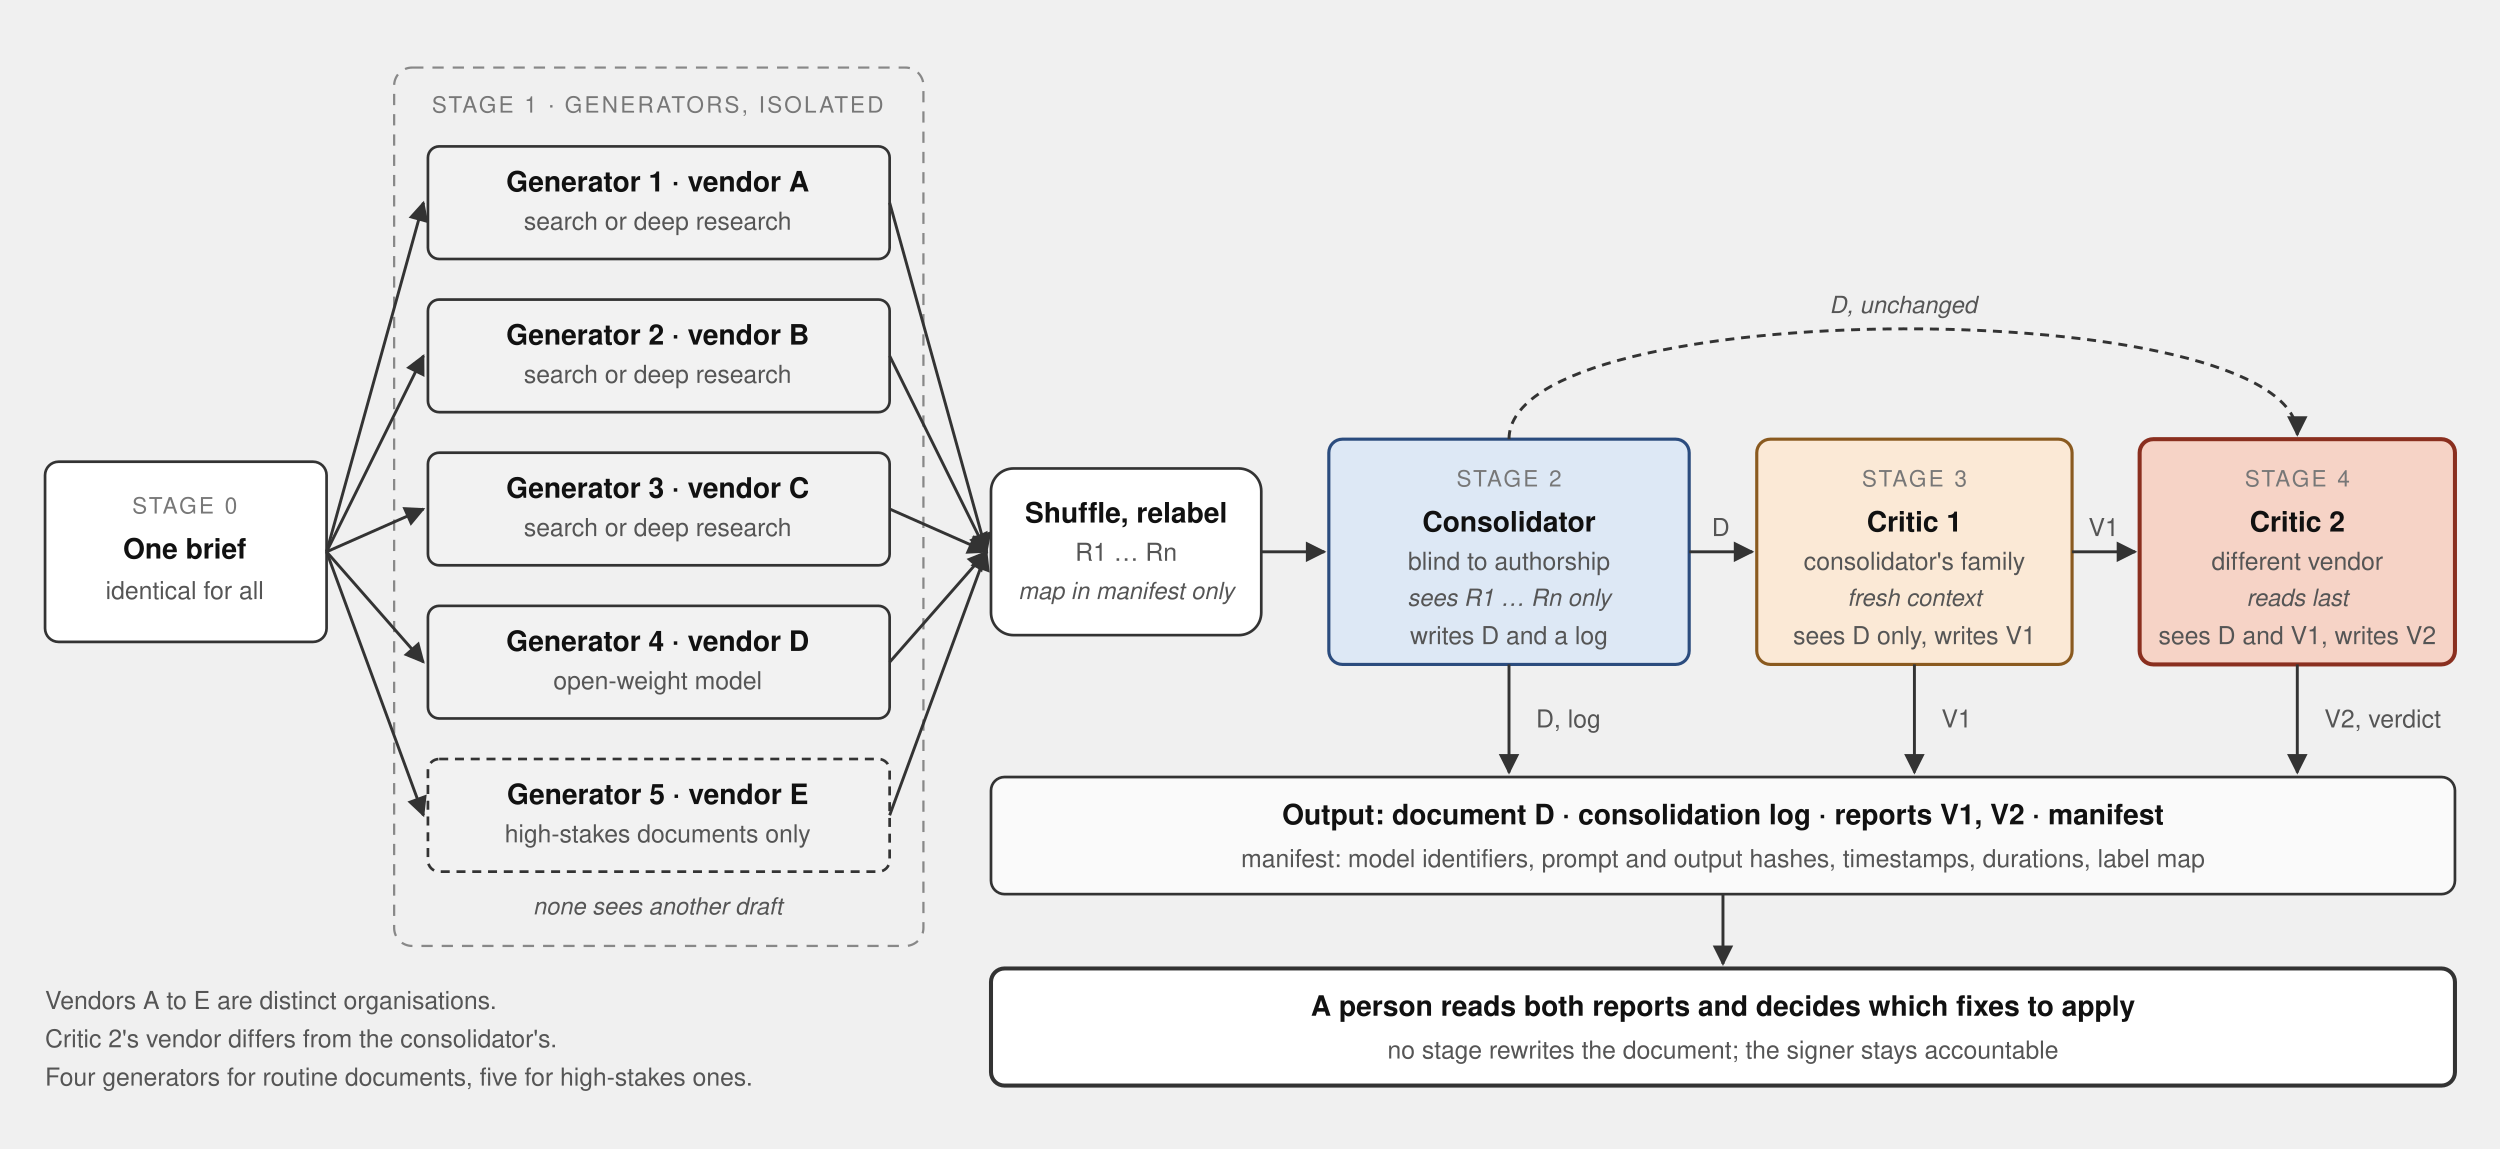
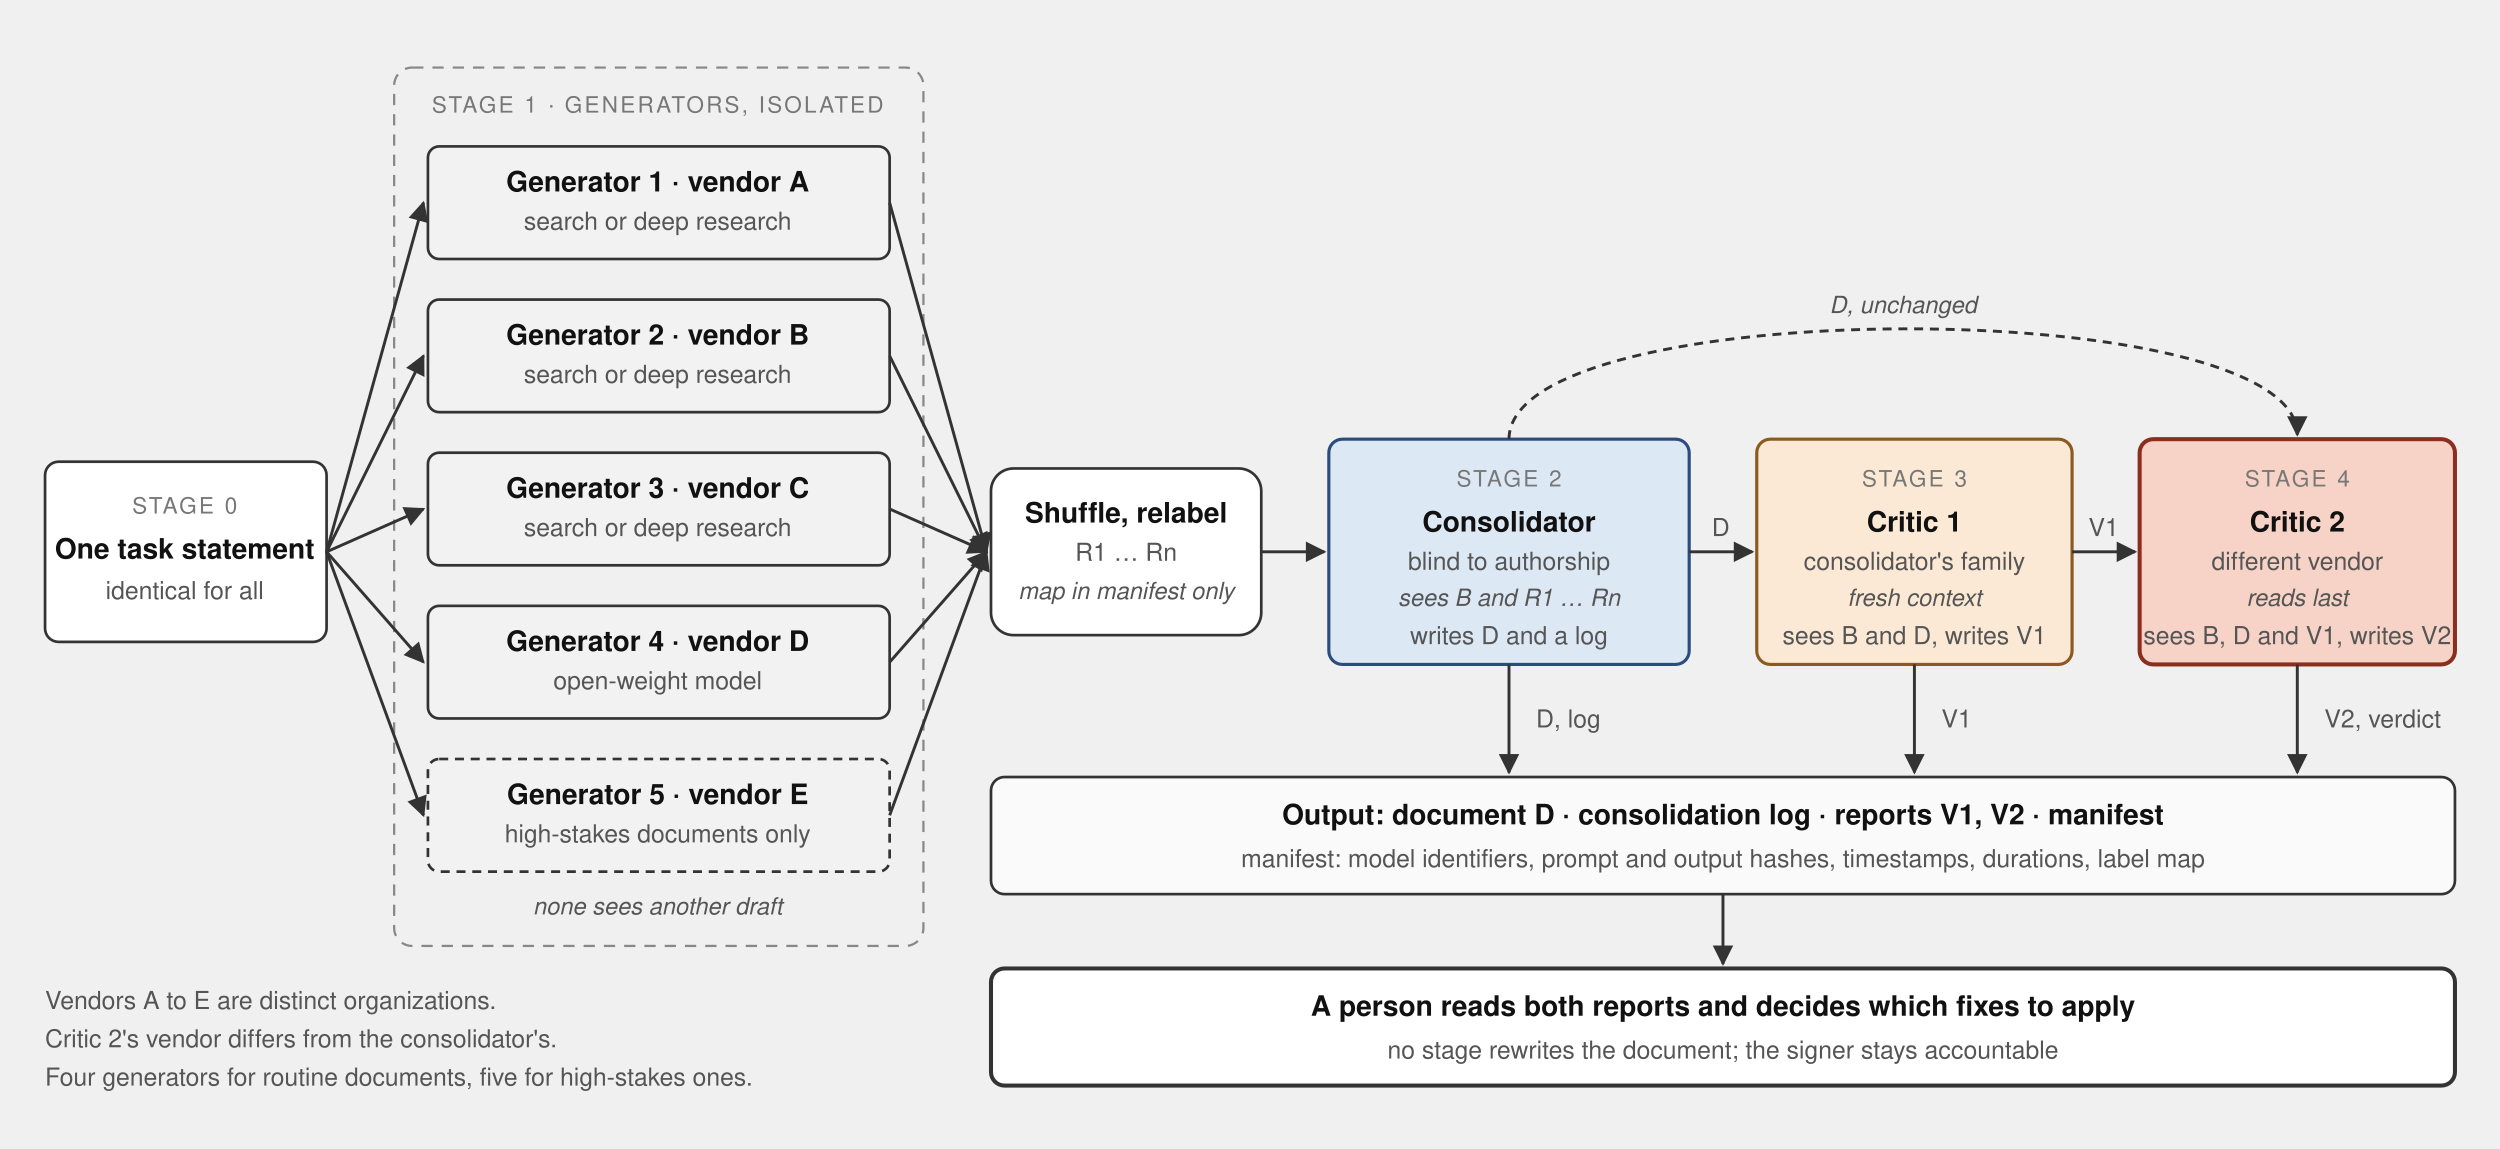
<svg xmlns="http://www.w3.org/2000/svg" viewBox="0 0 1110 510" font-family="Helvetica, Arial, sans-serif">
  <defs>
    <marker id="arr" viewBox="0 0 10 10" refX="9" refY="5" markerWidth="7" markerHeight="7" orient="auto-start-reverse">
      <path d="M0,0 L10,5 L0,10 z" fill="#333333" />
    </marker>
    <style>
      .b  { font-size: 12.5px; font-weight: bold; fill: #111111; text-anchor: middle; }
      .s  { font-size: 11px; fill: #555555; text-anchor: middle; }
      .st { font-size: 10px; fill: #777777; text-anchor: middle; letter-spacing: 1px; }
      .i  { font-size: 10.5px; fill: #555555; font-style: italic; text-anchor: middle; }
      .l  { font-size: 11px; fill: #555555; text-anchor: start; }
      .ln { stroke: #333333; stroke-width: 1.3; fill: none; }
      .gen { fill: #f2f2f2; stroke: #333333; stroke-width: 1.2; }
      .gen5 { fill: #f2f2f2; stroke: #333333; stroke-width: 1.2; stroke-dasharray: 4 3; }
      .brf { fill: #ffffff; stroke: #333333; stroke-width: 1.2; }
      .anon { fill: #ffffff; stroke: #333333; stroke-width: 1.2; }
      .con { fill: #dde8f5; stroke: #2b4c7e; stroke-width: 1.4; }
      .c1  { fill: #fbe9d6; stroke: #8a5a1f; stroke-width: 1.4; }
      .c2  { fill: #f6d3c6; stroke: #8a2f1f; stroke-width: 1.8; }
      .out { fill: #fafafa; stroke: #333333; stroke-width: 1.2; }
      .hum { fill: #ffffff; stroke: #333333; stroke-width: 1.8; }
      .grp { fill: none; stroke: #888888; stroke-width: 1; stroke-dasharray: 5 4; }
    </style>
  </defs>
  <rect x="20" y="205" width="125" height="80" rx="6" class="brf" />
  <text x="82" y="228" class="st">STAGE 0</text>
-   <text x="82" y="248" class="b">One brief</text>
+   <text x="82" y="248" class="b">One task statement</text>
  <text x="82" y="266" class="s">identical for all</text>
  <rect x="175" y="30" width="235" height="390" rx="8" class="grp" />
  <text x="292" y="50" class="st">STAGE 1 · GENERATORS, ISOLATED</text>
  <rect x="190" y="65" width="205" height="50" rx="5" class="gen" />
  <text x="292" y="85" class="b">Generator 1 · vendor A</text>
  <text x="292" y="102" class="s">search or deep research</text>
  <rect x="190" y="133" width="205" height="50" rx="5" class="gen" />
  <text x="292" y="153" class="b">Generator 2 · vendor B</text>
  <text x="292" y="170" class="s">search or deep research</text>
  <rect x="190" y="201" width="205" height="50" rx="5" class="gen" />
  <text x="292" y="221" class="b">Generator 3 · vendor C</text>
  <text x="292" y="238" class="s">search or deep research</text>
  <rect x="190" y="269" width="205" height="50" rx="5" class="gen" />
  <text x="292" y="289" class="b">Generator 4 · vendor D</text>
  <text x="292" y="306" class="s">open-weight model</text>
  <rect x="190" y="337" width="205" height="50" rx="5" class="gen5" />
  <text x="292" y="357" class="b">Generator 5 · vendor E</text>
  <text x="292" y="374" class="s">high-stakes documents only</text>
  <text x="292" y="406" class="i">none sees another draft</text>
  <line x1="145" y1="245" x2="188" y2="90" class="ln" marker-end="url(#arr)" />
  <line x1="145" y1="245" x2="188" y2="158" class="ln" marker-end="url(#arr)" />
  <line x1="145" y1="245" x2="188" y2="226" class="ln" marker-end="url(#arr)" />
  <line x1="145" y1="245" x2="188" y2="294" class="ln" marker-end="url(#arr)" />
  <line x1="145" y1="245" x2="188" y2="362" class="ln" marker-end="url(#arr)" />
  <line x1="395" y1="90" x2="438" y2="245" class="ln" marker-end="url(#arr)" />
  <line x1="395" y1="158" x2="438" y2="245" class="ln" marker-end="url(#arr)" />
  <line x1="395" y1="226" x2="438" y2="245" class="ln" marker-end="url(#arr)" />
  <line x1="395" y1="294" x2="438" y2="245" class="ln" marker-end="url(#arr)" />
  <line x1="395" y1="362" x2="438" y2="245" class="ln" marker-end="url(#arr)" />
  <rect x="440" y="208" width="120" height="74" rx="10" class="anon" />
  <text x="500" y="232" class="b">Shuffle, relabel</text>
  <text x="500" y="249" class="s">R1 … Rn</text>
  <text x="500" y="266" class="i">map in manifest only</text>
  <line x1="560" y1="245" x2="588" y2="245" class="ln" marker-end="url(#arr)" />
  <rect x="590" y="195" width="160" height="100" rx="6" class="con" />
  <text x="670" y="216" class="st">STAGE 2</text>
  <text x="670" y="236" class="b">Consolidator</text>
  <text x="670" y="253" class="s">blind to authorship</text>
-   <text x="670" y="269" class="i">sees R1 … Rn only</text>
+   <text x="670" y="269" class="i">sees B and R1 … Rn</text>
  <text x="670" y="286" class="s">writes D and a log</text>
  <line x1="750" y1="245" x2="778" y2="245" class="ln" marker-end="url(#arr)" />
  <text x="764" y="238" class="s">D</text>
  <rect x="780" y="195" width="140" height="100" rx="6" class="c1" />
  <text x="850" y="216" class="st">STAGE 3</text>
  <text x="850" y="236" class="b">Critic 1</text>
  <text x="850" y="253" class="s">consolidator's family</text>
  <text x="850" y="269" class="i">fresh context</text>
-   <text x="850" y="286" class="s">sees D only, writes V1</text>
+   <text x="850" y="286" class="s">sees B and D, writes V1</text>
  <line x1="920" y1="245" x2="948" y2="245" class="ln" marker-end="url(#arr)" />
  <text x="934" y="238" class="s">V1</text>
  <rect x="950" y="195" width="140" height="100" rx="6" class="c2" />
  <text x="1020" y="216" class="st">STAGE 4</text>
  <text x="1020" y="236" class="b">Critic 2</text>
  <text x="1020" y="253" class="s">different vendor</text>
  <text x="1020" y="269" class="i">reads last</text>
-   <text x="1020" y="286" class="s">sees D and V1, writes V2</text>
+   <text x="1020" y="286" class="s">sees B, D and V1, writes V2</text>
  <path d="M670 195 C670 130, 1020 130, 1020 193" class="ln" stroke-dasharray="4 3" marker-end="url(#arr)" />
  <text x="845" y="139" class="i">D, unchanged</text>
  <line x1="670" y1="295" x2="670" y2="343" class="ln" marker-end="url(#arr)" />
  <text x="682" y="323" class="l">D, log</text>
  <line x1="850" y1="295" x2="850" y2="343" class="ln" marker-end="url(#arr)" />
  <text x="862" y="323" class="l">V1</text>
  <line x1="1020" y1="295" x2="1020" y2="343" class="ln" marker-end="url(#arr)" />
  <text x="1032" y="323" class="l">V2, verdict</text>
  <rect x="440" y="345" width="650" height="52" rx="6" class="out" />
  <text x="765" y="366" class="b">Output: document D · consolidation log · reports V1, V2 · manifest</text>
  <text x="765" y="385" class="s">manifest: model identifiers, prompt and output hashes, timestamps, durations, label map</text>
  <line x1="765" y1="397" x2="765" y2="428" class="ln" marker-end="url(#arr)" />
  <rect x="440" y="430" width="650" height="52" rx="6" class="hum" />
  <text x="765" y="451" class="b">A person reads both reports and decides which fixes to apply</text>
  <text x="765" y="470" class="s">no stage rewrites the document; the signer stays accountable</text>
-   <text x="20" y="448" class="l">Vendors A to E are distinct organisations.</text>
+   <text x="20" y="448" class="l">Vendors A to E are distinct organizations.</text>
  <text x="20" y="465" class="l">Critic 2's vendor differs from the consolidator's.</text>
  <text x="20" y="482" class="l">Four generators for routine documents, five for high-stakes ones.</text>
</svg>
